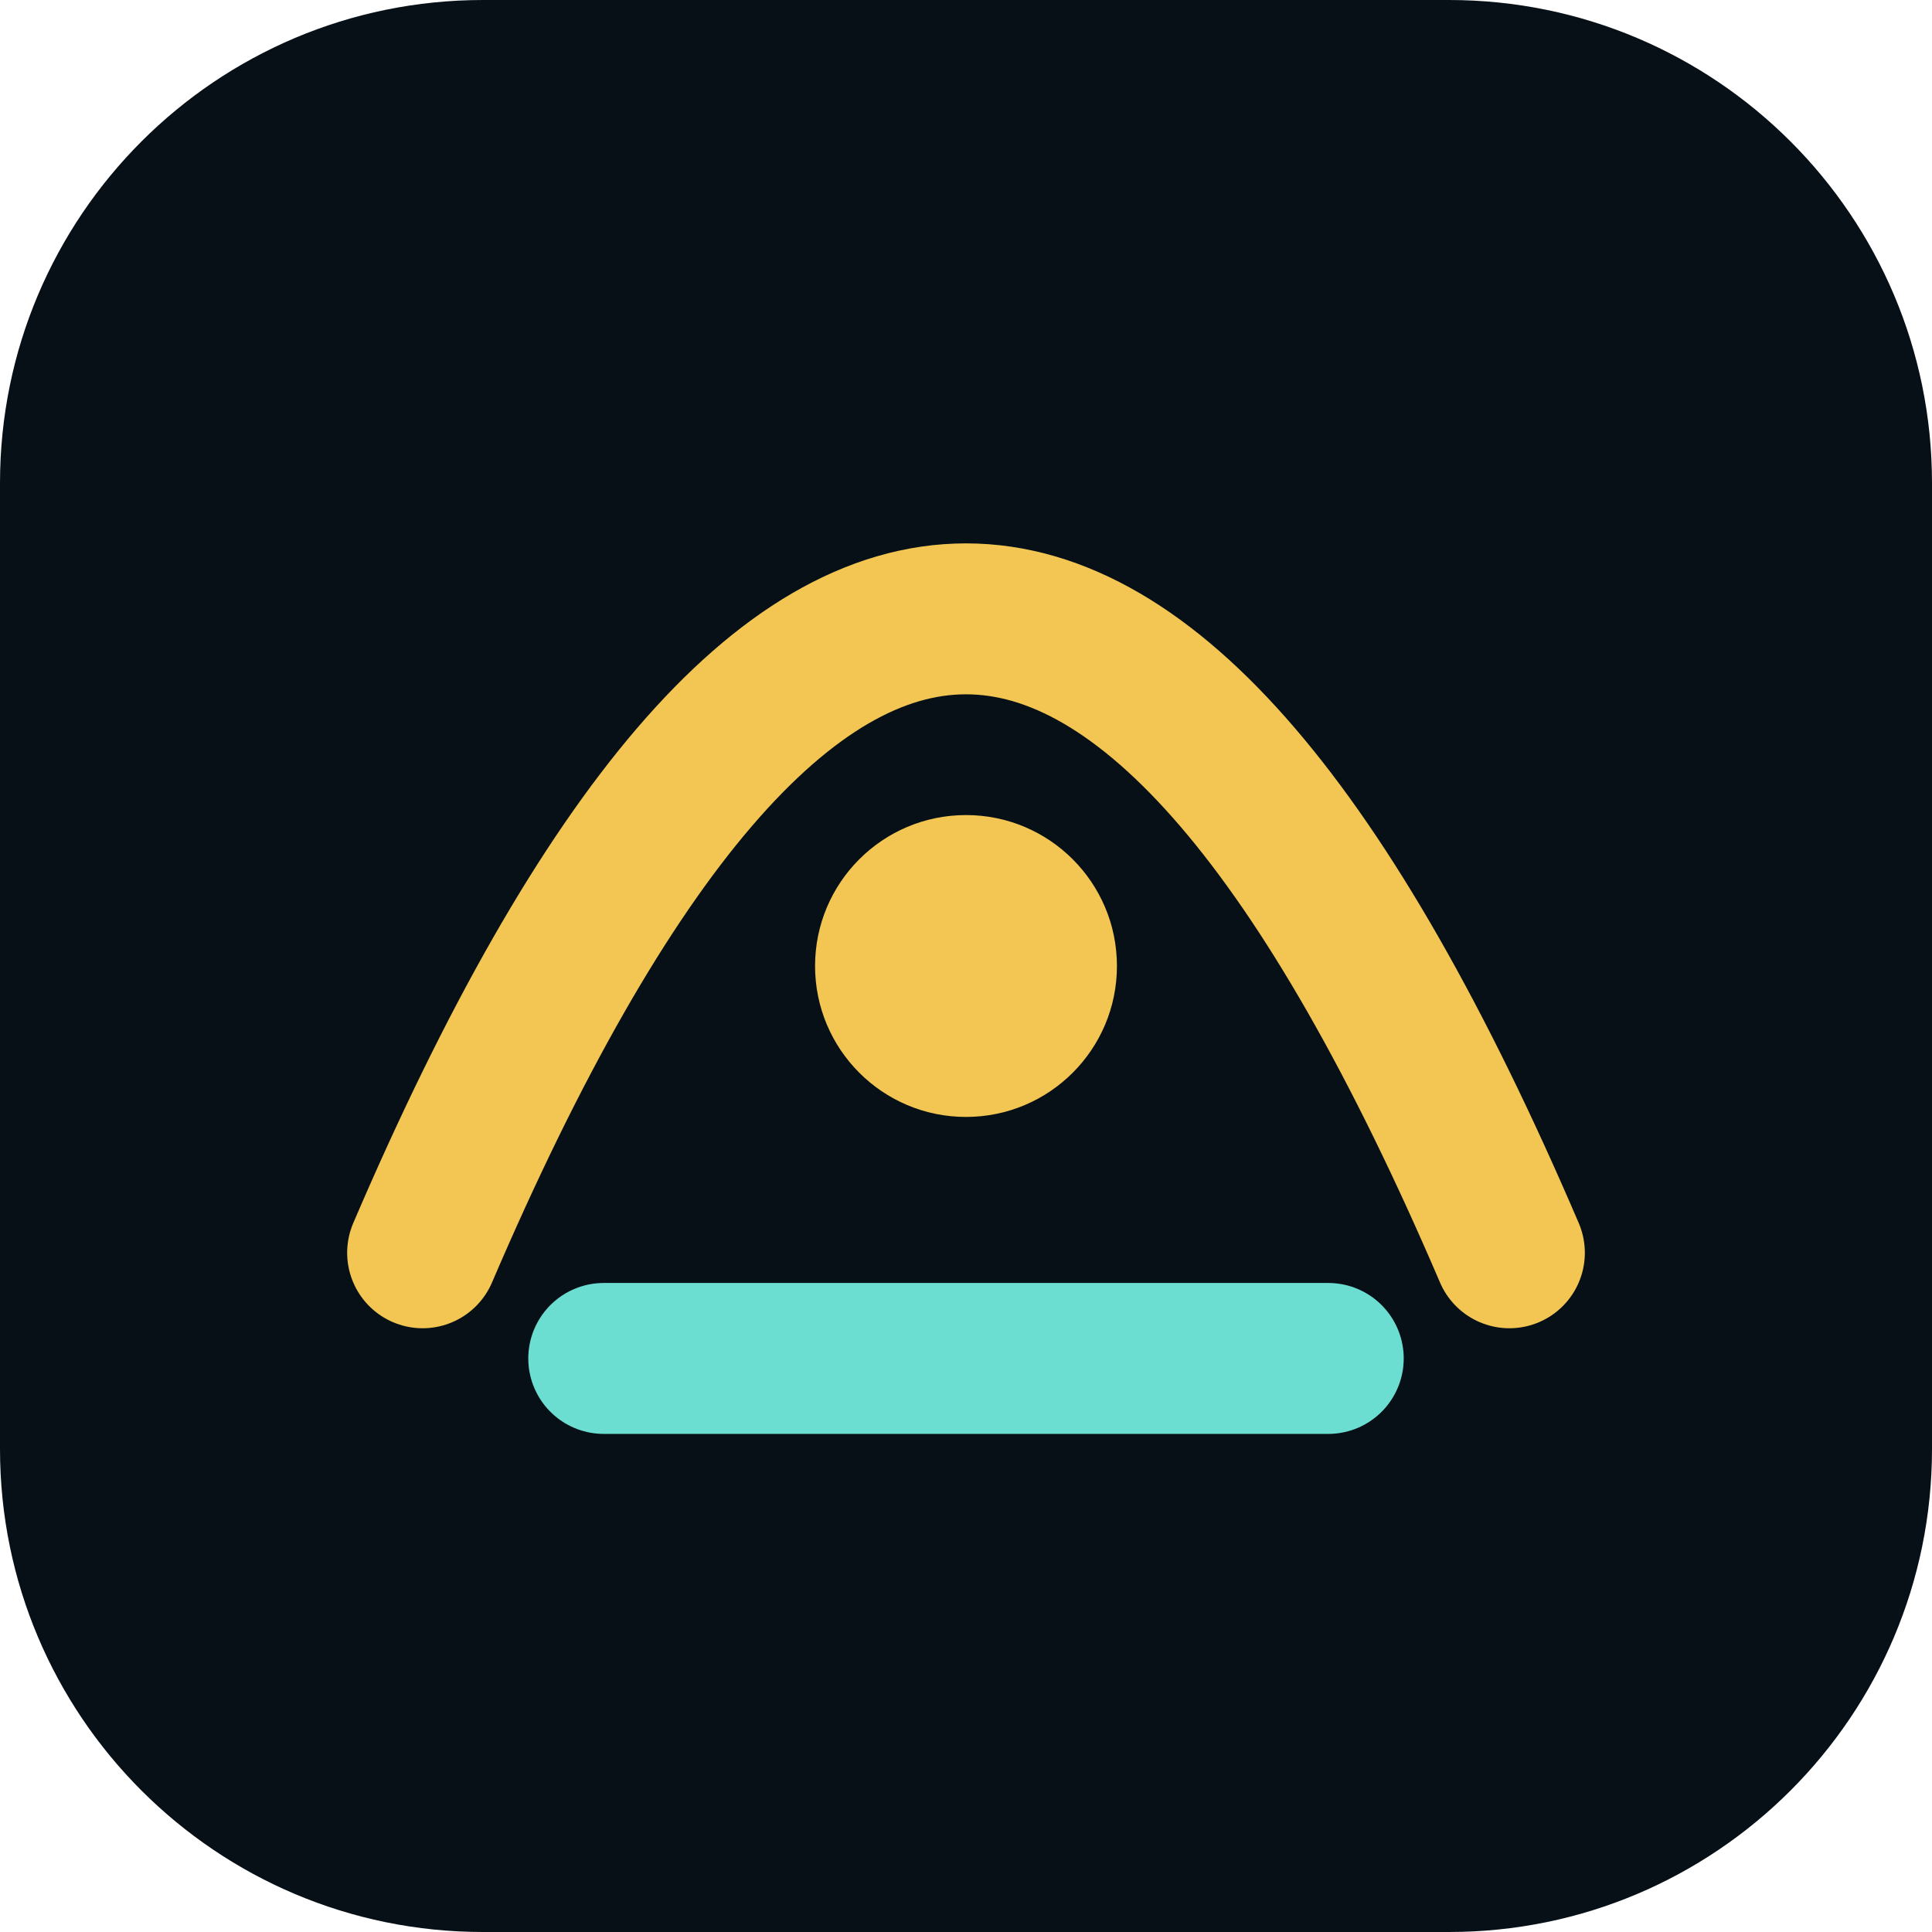
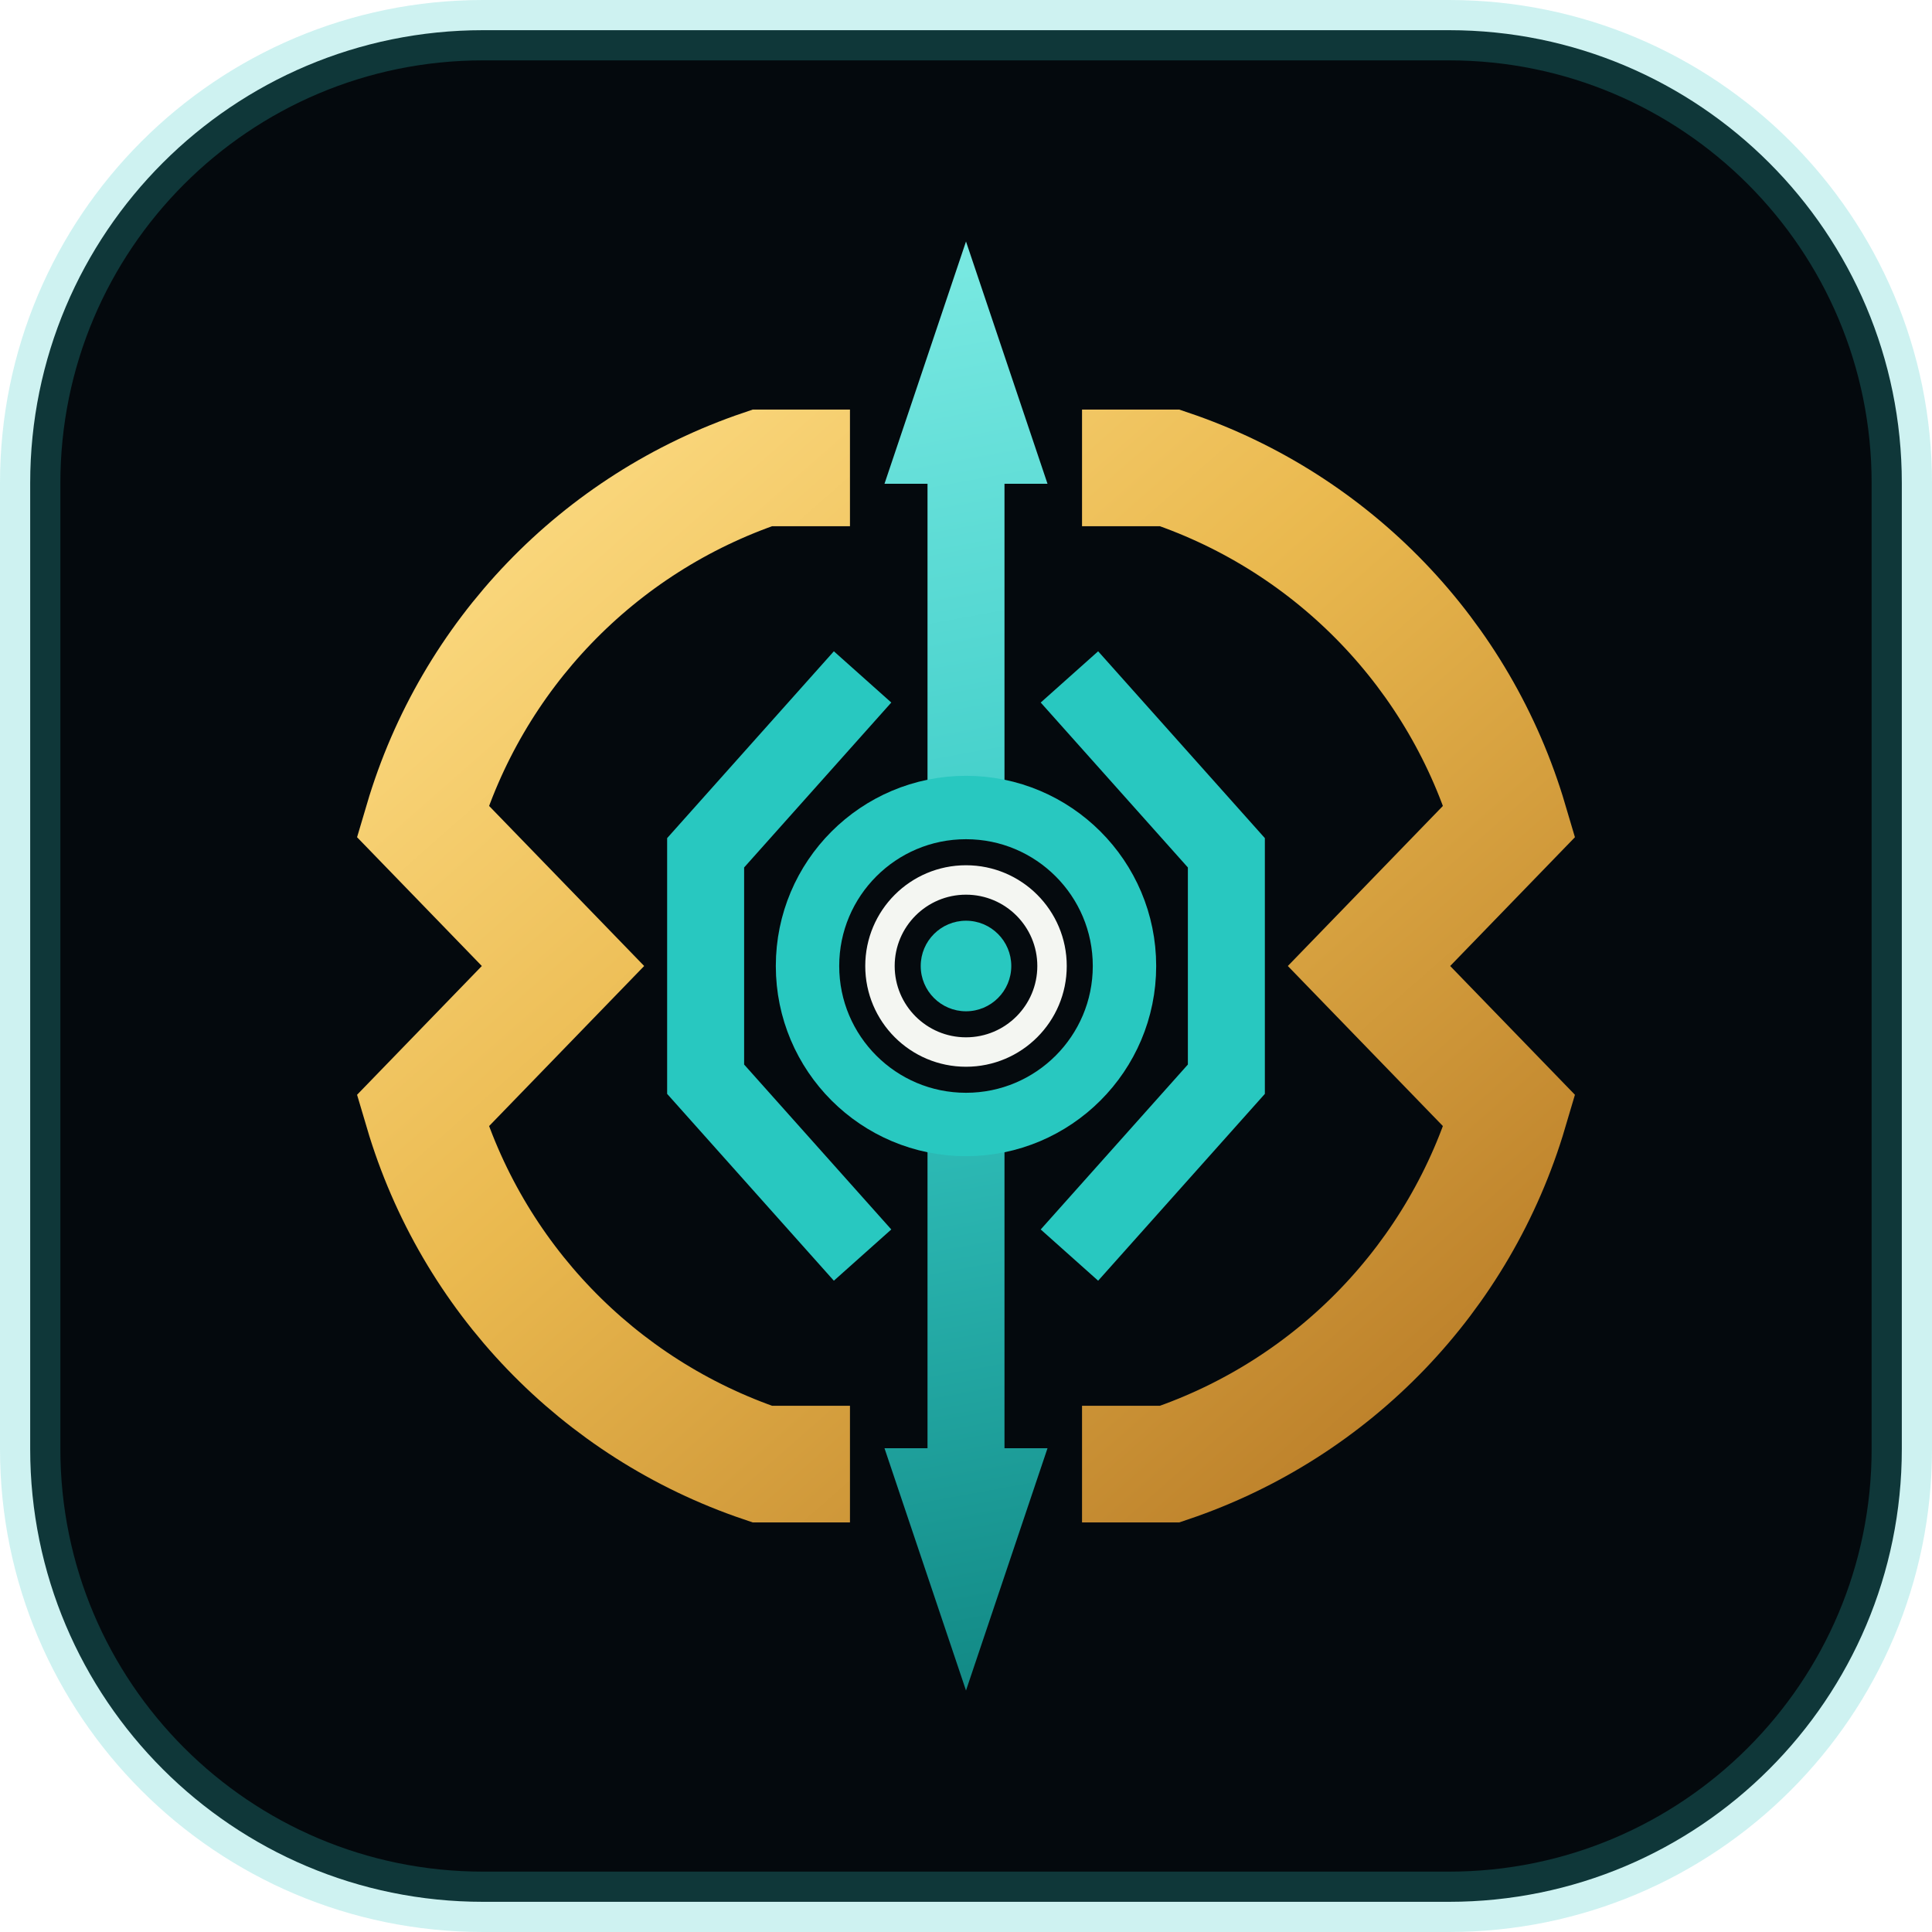
- <svg xmlns="http://www.w3.org/2000/svg" viewBox="0 0 64 64">
-   <rect width="64" height="64" rx="16" fill="#071016" />
-   <path d="M14 41.5c6-14 12-21 18-21s12 7 18 21" fill="none" stroke="#f3c653" stroke-width="5" stroke-linecap="round" />
-   <path d="M20 45h24" stroke="#6bded1" stroke-width="5" stroke-linecap="round" />
-   <circle cx="32" cy="32" r="5" fill="#f3c653" />
+ <svg xmlns="http://www.w3.org/2000/svg" viewBox="0 0 64 64" fill="none">
+   <defs>
+     <linearGradient id="g" x1="8" y1="7" x2="52" y2="57" gradientUnits="userSpaceOnUse">
+       <stop stop-color="#ffe08a" />
+       <stop offset=".45" stop-color="#eab94f" />
+       <stop offset="1" stop-color="#b77a26" />
+     </linearGradient>
+     <linearGradient id="t" x1="27" y1="2" x2="38" y2="62" gradientUnits="userSpaceOnUse">
+       <stop stop-color="#78e8e1" />
+       <stop offset=".5" stop-color="#35c9c4" />
+       <stop offset="1" stop-color="#138b87" />
+     </linearGradient>
+   </defs>
+   <rect x="1" y="1" width="62" height="62" rx="15" fill="#04090d" stroke="#35c9c4" stroke-opacity=".24" stroke-width="2" />
+   <g transform="translate(8 8) scale(.75)">
+     <path d="M24.3 10H23A23.5 23.5 0 0 0 8 25.6L14.2 32 8 38.4A23.5 23.5 0 0 0 23 54h1.3M39.7 10H41A23.5 23.5 0 0 1 56 25.6L49.8 32l6.2 6.4A23.5 23.5 0 0 1 41 54h-1.3" stroke="url(#g)" stroke-width="5.15" stroke-linecap="square" stroke-linejoin="miter" />
+     <path d="M32 0 35.6 10.7h-1.9v42.6h1.9L32 64l-3.6-10.7h1.9V10.7h-1.9L32 0Z" fill="url(#t)" />
+     <path d="M26.3 20.5 20.5 27v10l5.8 6.5M37.7 20.5l5.8 6.5v10l-5.8 6.5" stroke="#28c8c0" stroke-width="3.4" stroke-linecap="square" stroke-linejoin="miter" />
+     <circle cx="32" cy="32" r="7" fill="#050a0e" stroke="#28c8c0" stroke-width="2.8" />
+     <circle cx="32" cy="32" r="3.8" fill="#050a0e" stroke="#f4f6f2" stroke-width="1.3" />
+     <circle cx="32" cy="32" r="2" fill="#28c8c0" />
+   </g>
</svg>
